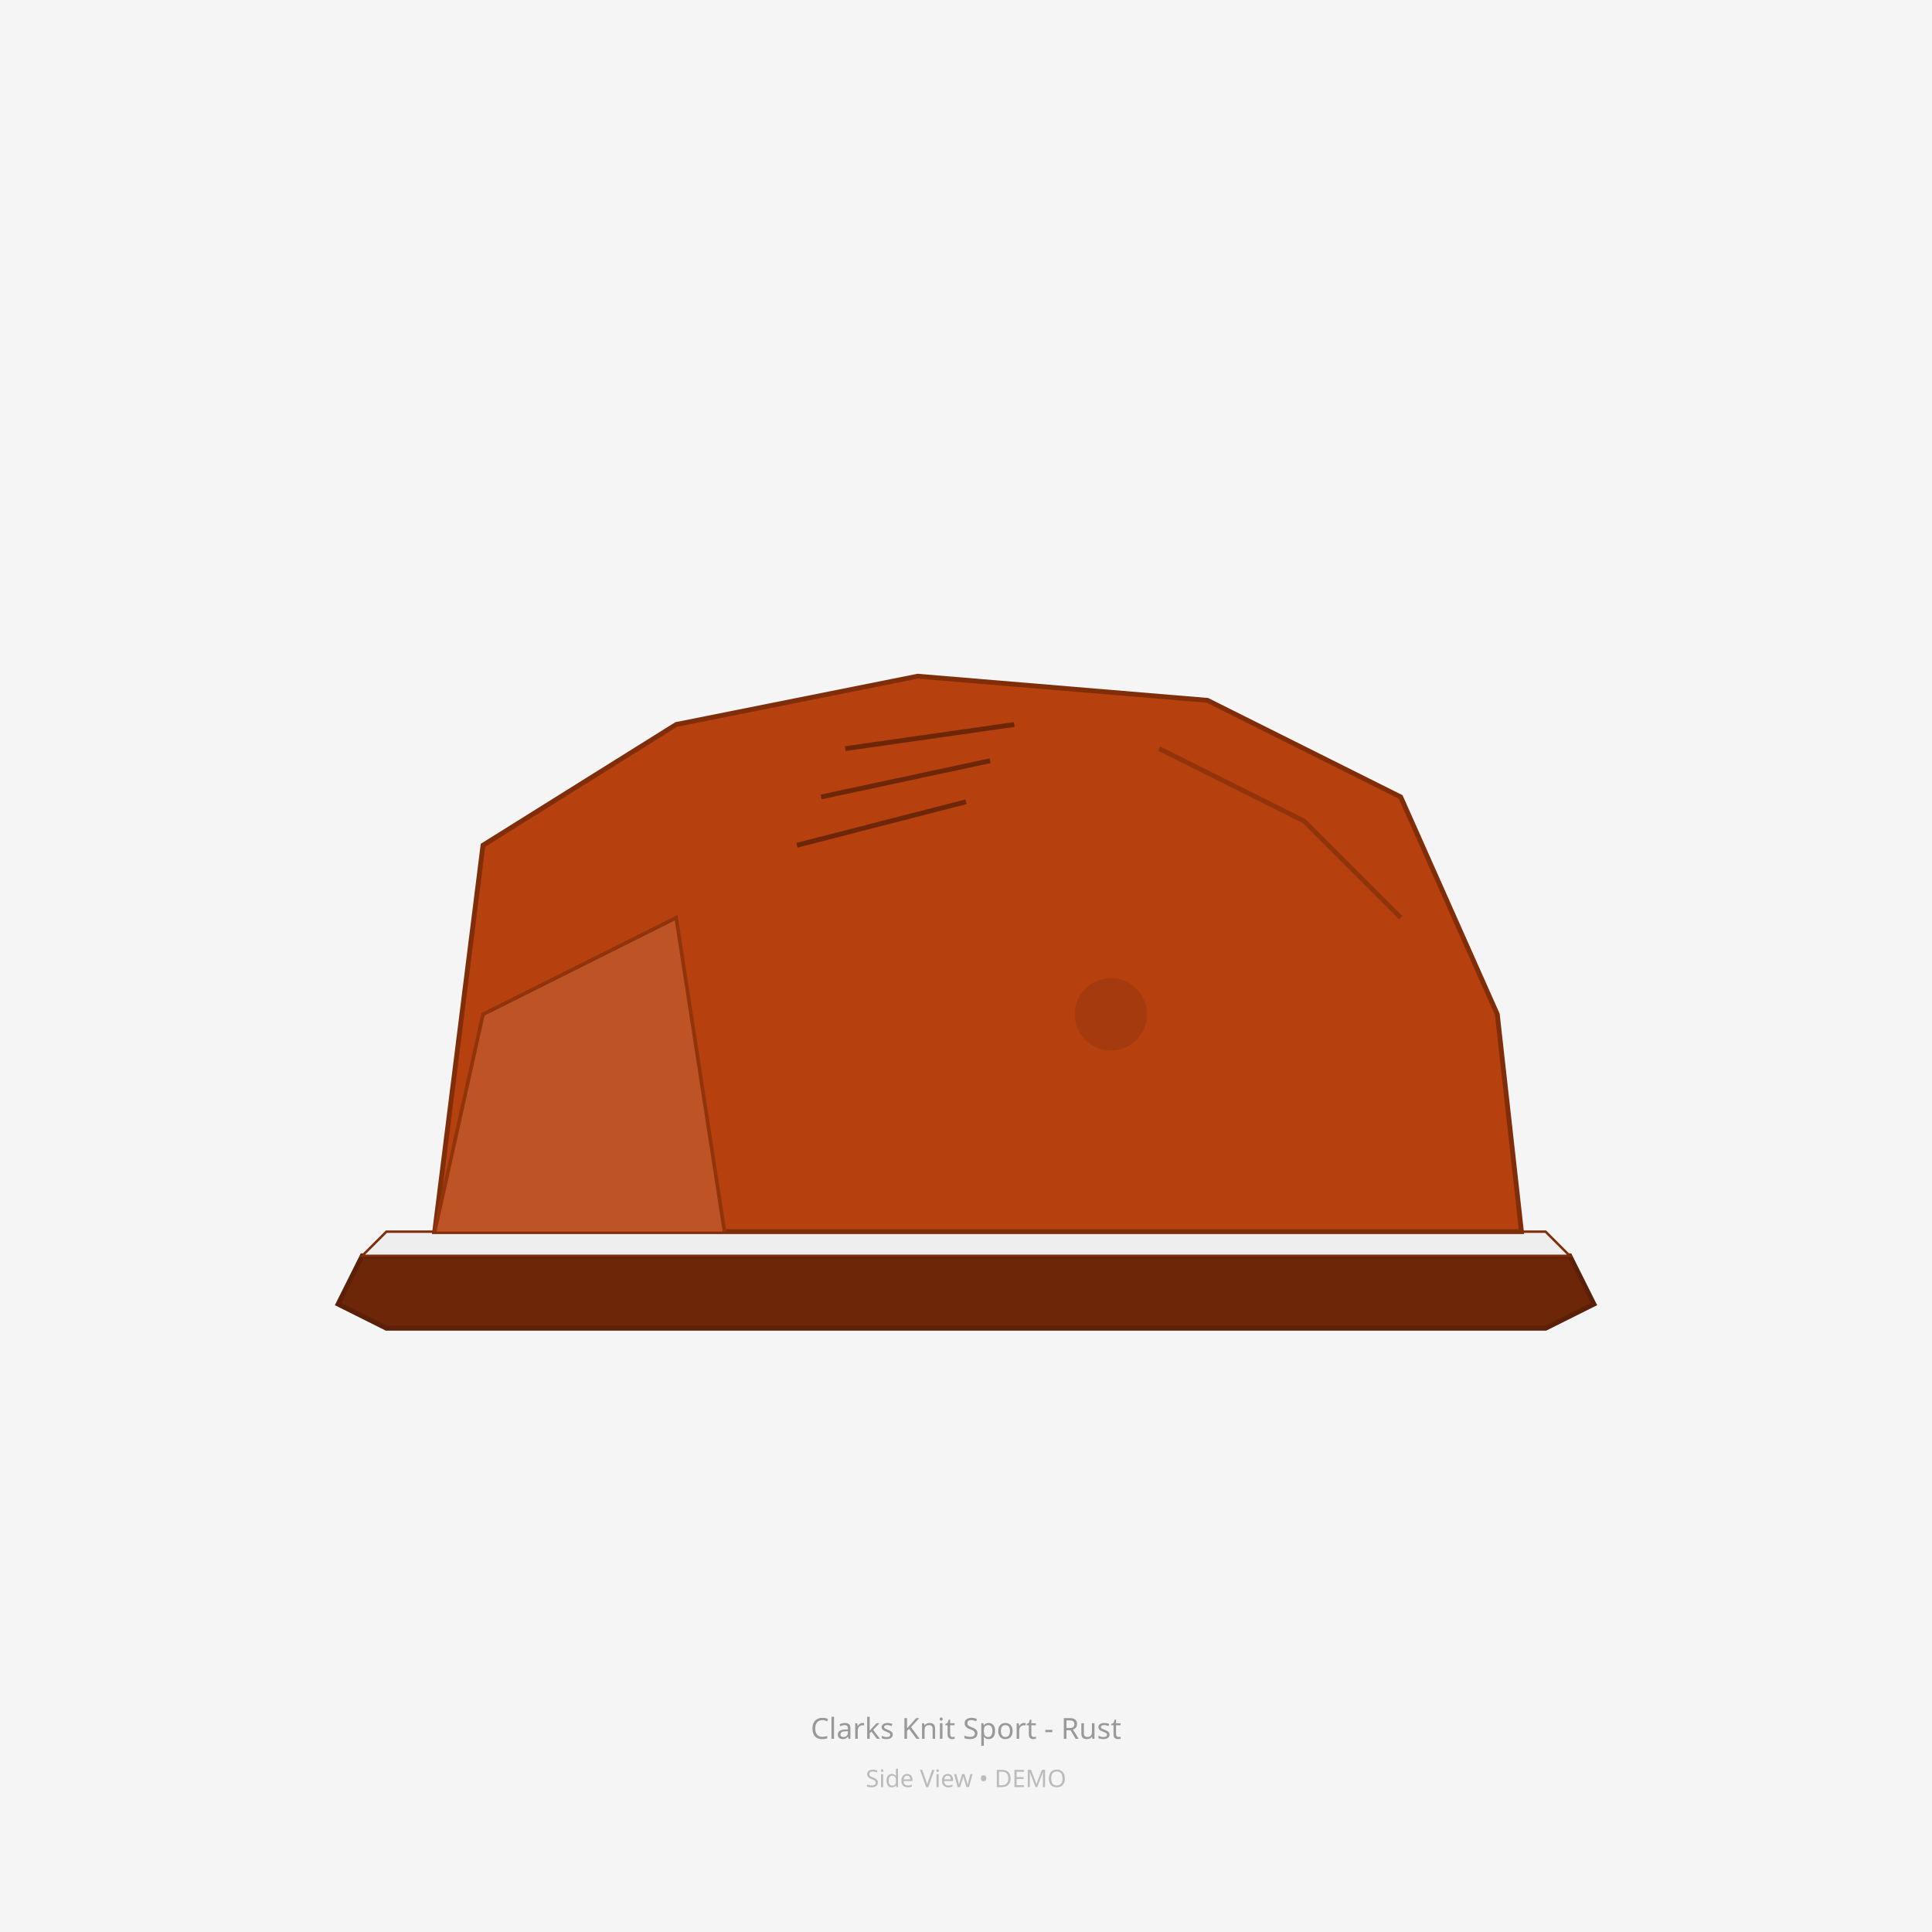
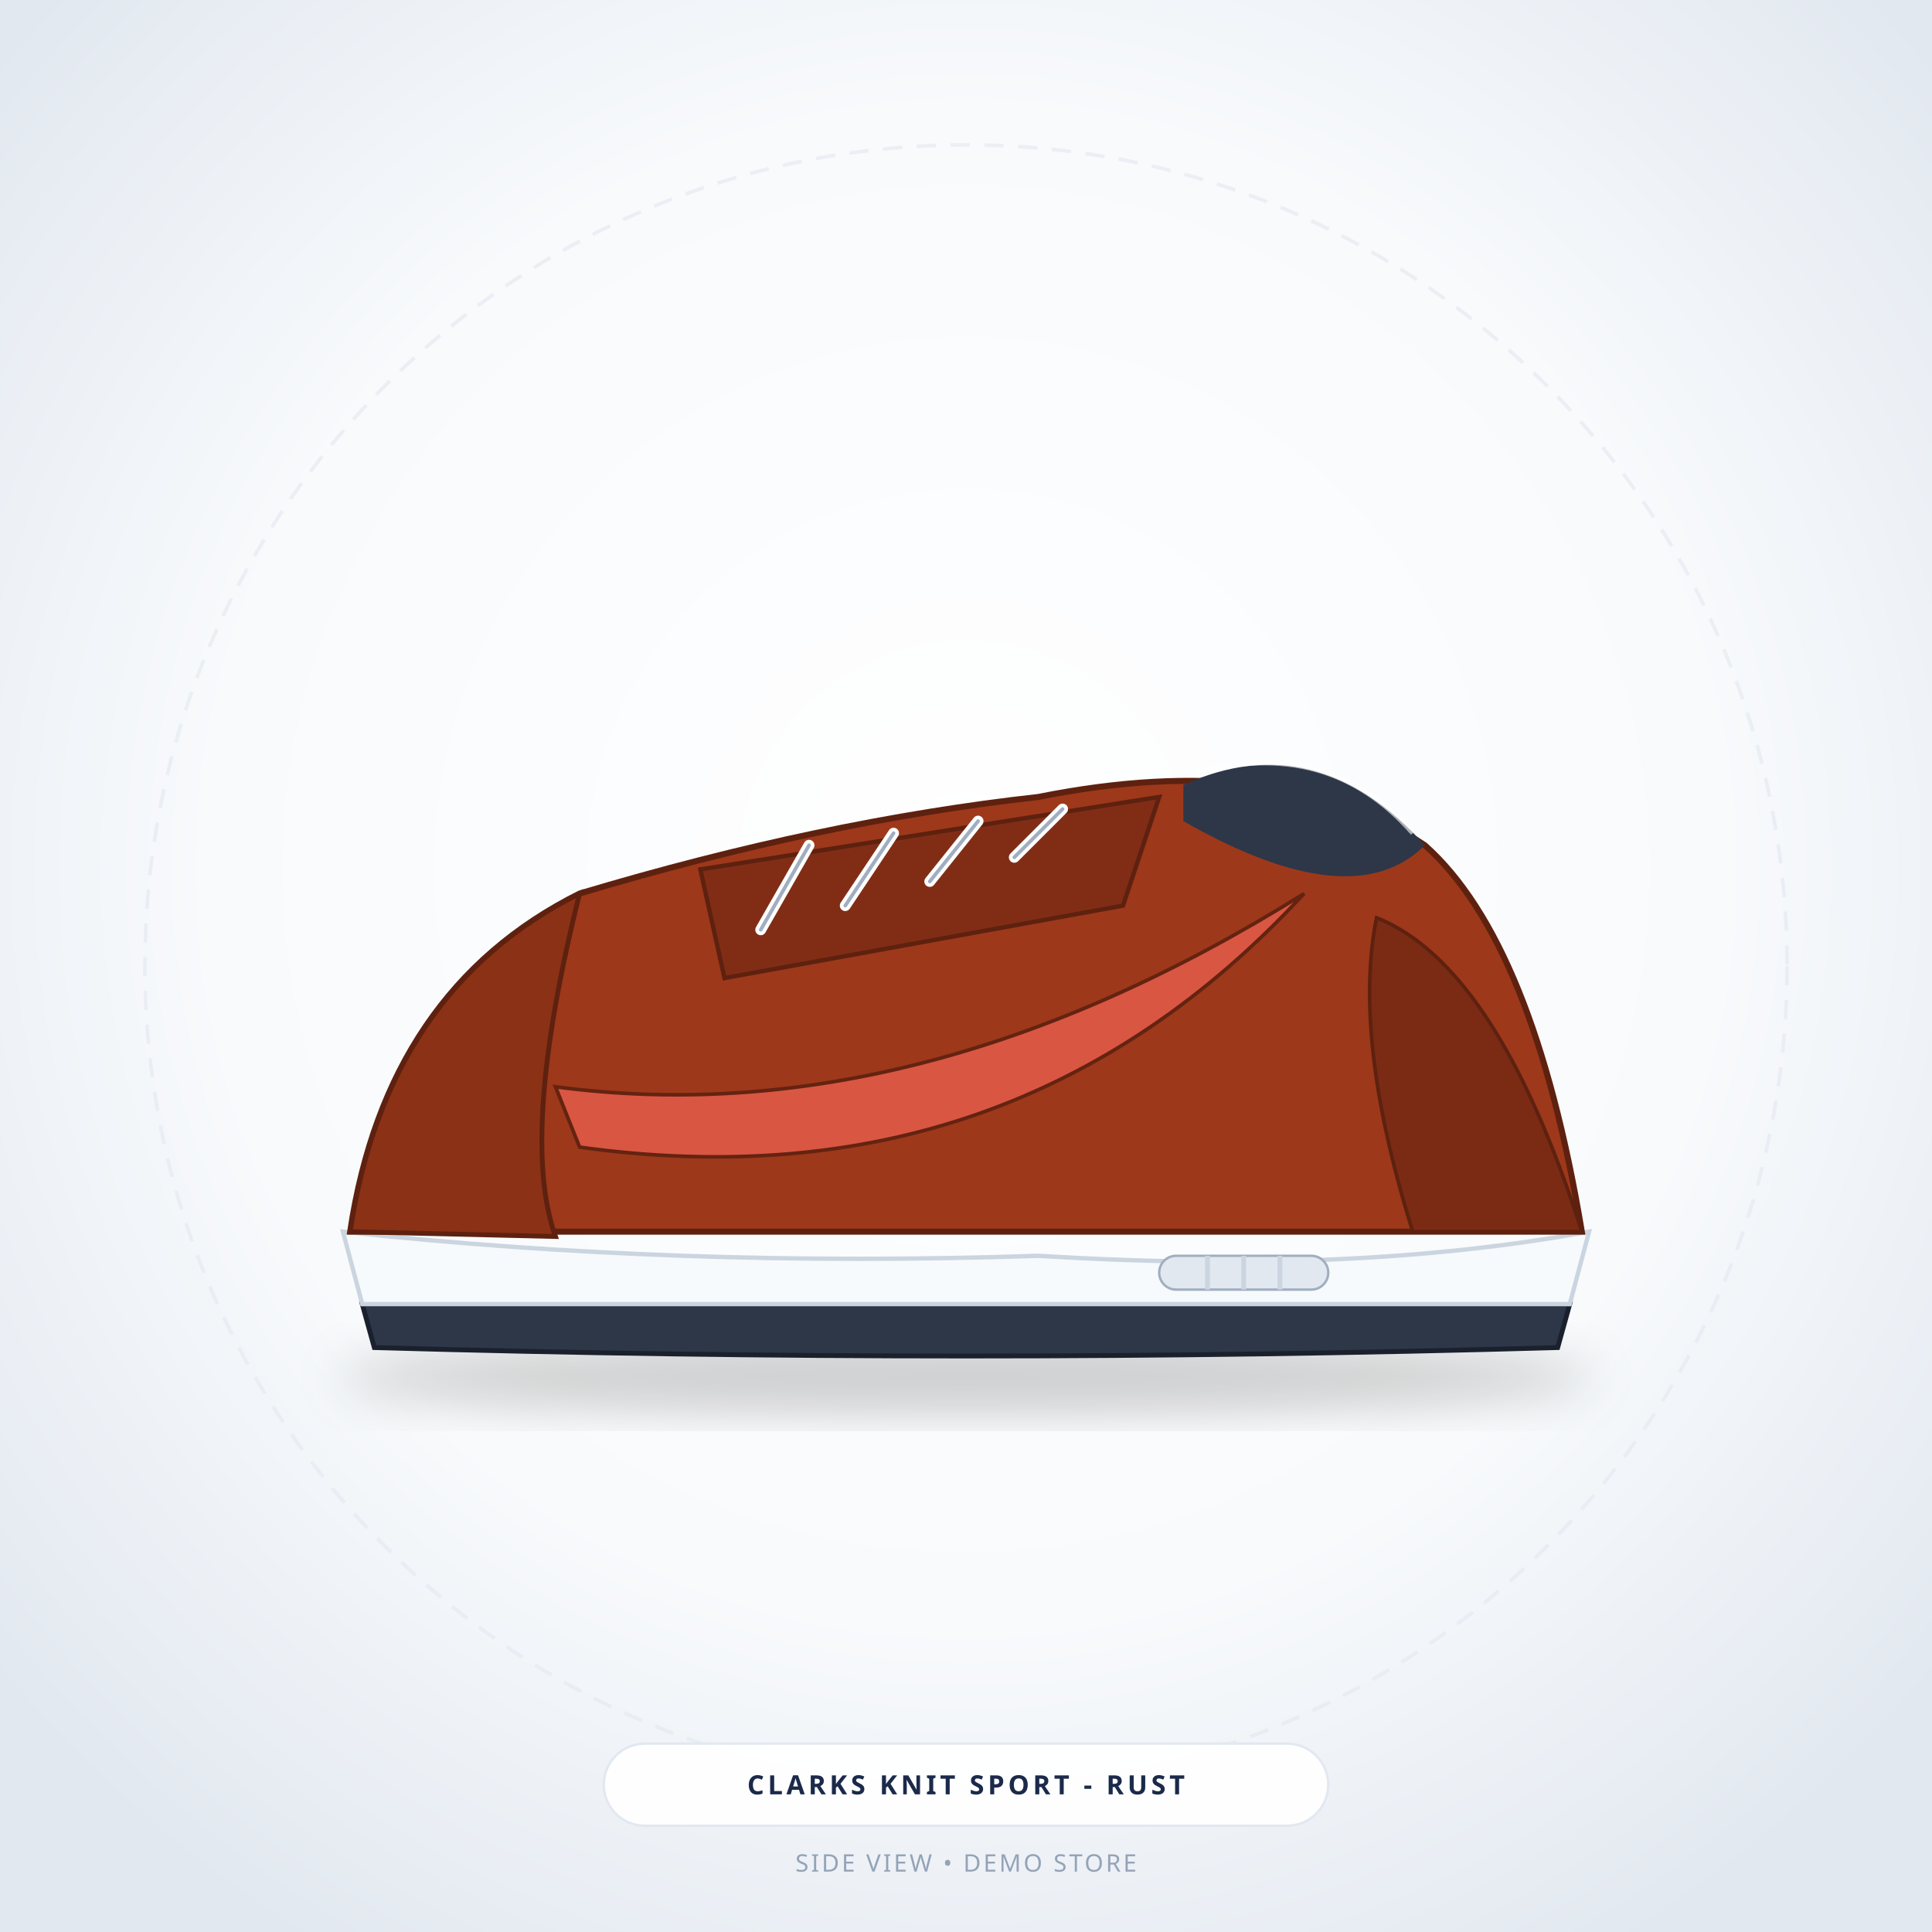
<svg xmlns="http://www.w3.org/2000/svg" viewBox="0 0 800 800" width="800" height="800">
-   <rect width="800" height="800" fill="#F5F5F5" />
-   <path d="M150 520 L650 520 L660 540 L640 550 L160 550 L140 540 Z" fill="#6d2708" stroke="#5b2007" stroke-width="2" />
-   <path d="M160 510 L640 510 L650 520 L150 520 Z" fill="#EEEEEE" stroke="#802d09" stroke-width="1" />
-   <path d="M180 510 L200 350 L280 300 L380 280 L500 290 L580 330 L620 420 L630 510 Z" fill="#B7410E" stroke="#802d09" stroke-width="2" />
-   <path d="M180 510 L200 420 L280 380 L300 510" fill="#be5426" stroke="#92340b" stroke-width="1.5" />
-   <path d="M480 310 L540 340 L580 380" fill="none" stroke="#92340b" stroke-width="2" />
-   <line x1="350" y1="310" x2="420" y2="300" stroke="#6d2708" stroke-width="2" />
-   <line x1="340" y1="330" x2="410" y2="315" stroke="#6d2708" stroke-width="2" />
-   <line x1="330" y1="350" x2="400" y2="332" stroke="#6d2708" stroke-width="2" />
-   <circle cx="460" cy="420" r="15" fill="#92340b" opacity="0.5" />
-   <text x="400" y="720" text-anchor="middle" font-size="12" fill="#999" font-family="sans-serif">Clarks Knit Sport - Rust</text>
-   <text x="400" y="740" text-anchor="middle" font-size="10" fill="#BBB" font-family="sans-serif">Side View • DEMO</text>
+   <defs>
+     <radialGradient id="studio-bg" cx="50%" cy="45%" r="65%">
+       <stop offset="0%" stop-color="#FFFFFF" />
+       <stop offset="60%" stop-color="#F8FAFC" />
+       <stop offset="100%" stop-color="#E2E8F0" />
+     </radialGradient>
+     <filter id="shadow-filter" x="-20%" y="-20%" width="140%" height="140%">
+       <feGaussianBlur stdDeviation="10" />
+     </filter>
+   </defs>
+   <rect width="800" height="800" fill="url(#studio-bg)" />
+   <circle cx="400" cy="400" r="340" fill="none" stroke="#E2E8F0" stroke-width="1.5" stroke-dasharray="8,6" opacity="0.6" />
+   <ellipse cx="400" cy="570" rx="260" ry="16" fill="#000000" opacity="0.18" filter="url(#shadow-filter)" />
+   <path d="M150 540 L650 540 L645 558 Q400 565 155 558 Z" fill="#2D3748" stroke="#1A202C" stroke-width="2" />
+   <path d="M142 510 Q280 525 430 520 Q560 528 658 510 L650 540 L150 540 Z" fill="#F7FAFC" stroke="#CBD5E0" stroke-width="1.8" />
+   <rect x="480" y="520" width="70" height="14" rx="7" fill="#E2E8F0" stroke="#A0AEC0" stroke-width="1" />
+   <line x1="500" y1="520" x2="500" y2="534" stroke="#CBD5E0" stroke-width="2" />
+   <line x1="515" y1="520" x2="515" y2="534" stroke="#CBD5E0" stroke-width="2" />
+   <line x1="530" y1="520" x2="530" y2="534" stroke="#CBD5E0" stroke-width="2" />
+   <path d="M145 510 Q160 410 240 370 Q340 340 430 330 Q530 310 590 350 Q635 390 655 510 Z" fill="#9E381A" stroke="#5e210f" stroke-width="2.5" />
+   <path d="M145 510 Q160 410 240 370 Q215 470 230 512 Z" fill="#8b3116" stroke="#5e210f" stroke-width="2" />
+   <path d="M490 325 Q545 300 590 350 Q560 380 490 340 Z" fill="#2D3748" />
+   <path d="M495 320 Q550 305 585 345" stroke="#FFFFFF" stroke-width="2" fill="none" opacity="0.6" />
+   <path d="M290 360 L480 330 L465 375 L300 405 Z" fill="#812d15" stroke="#5e210f" stroke-width="1.8" />
+   <line x1="315" y1="385" x2="335" y2="350" stroke="#FFFFFF" stroke-width="4.5" stroke-linecap="round" />
+   <line x1="315" y1="385" x2="335" y2="350" stroke="#A0AEC0" stroke-width="1.5" stroke-linecap="round" />
+   <line x1="350" y1="375" x2="370" y2="345" stroke="#FFFFFF" stroke-width="4.5" stroke-linecap="round" />
+   <line x1="350" y1="375" x2="370" y2="345" stroke="#A0AEC0" stroke-width="1.5" stroke-linecap="round" />
+   <line x1="385" y1="365" x2="405" y2="340" stroke="#FFFFFF" stroke-width="4.5" stroke-linecap="round" />
+   <line x1="385" y1="365" x2="405" y2="340" stroke="#A0AEC0" stroke-width="1.5" stroke-linecap="round" />
+   <line x1="420" y1="355" x2="440" y2="335" stroke="#FFFFFF" stroke-width="4.5" stroke-linecap="round" />
+   <line x1="420" y1="355" x2="440" y2="335" stroke="#A0AEC0" stroke-width="1.5" stroke-linecap="round" />
+   <path d="M230 450 Q380 470 540 370 Q420 500 240 475 Z" fill="#E05A47" opacity="0.9" stroke="#5e210f" stroke-width="1.5" />
+   <path d="M570 380 Q620 400 655 510 L585 510 Q560 430 570 380 Z" fill="#7b2b14" stroke="#5e210f" stroke-width="1.5" />
+   <rect x="250" y="722" width="300" height="34" rx="17" fill="#FFFFFF" stroke="#E2E8F0" stroke-width="1" opacity="0.95" />
+   <text x="400" y="743" text-anchor="middle" font-size="11" font-weight="bold" fill="#1B2A4A" letter-spacing="1.5" font-family="sans-serif">CLARKS KNIT SPORT - RUST</text>
+   <text x="400" y="775" text-anchor="middle" font-size="10" fill="#94A3B8" letter-spacing="1" font-family="sans-serif">SIDE VIEW • DEMO STORE</text>
</svg>
